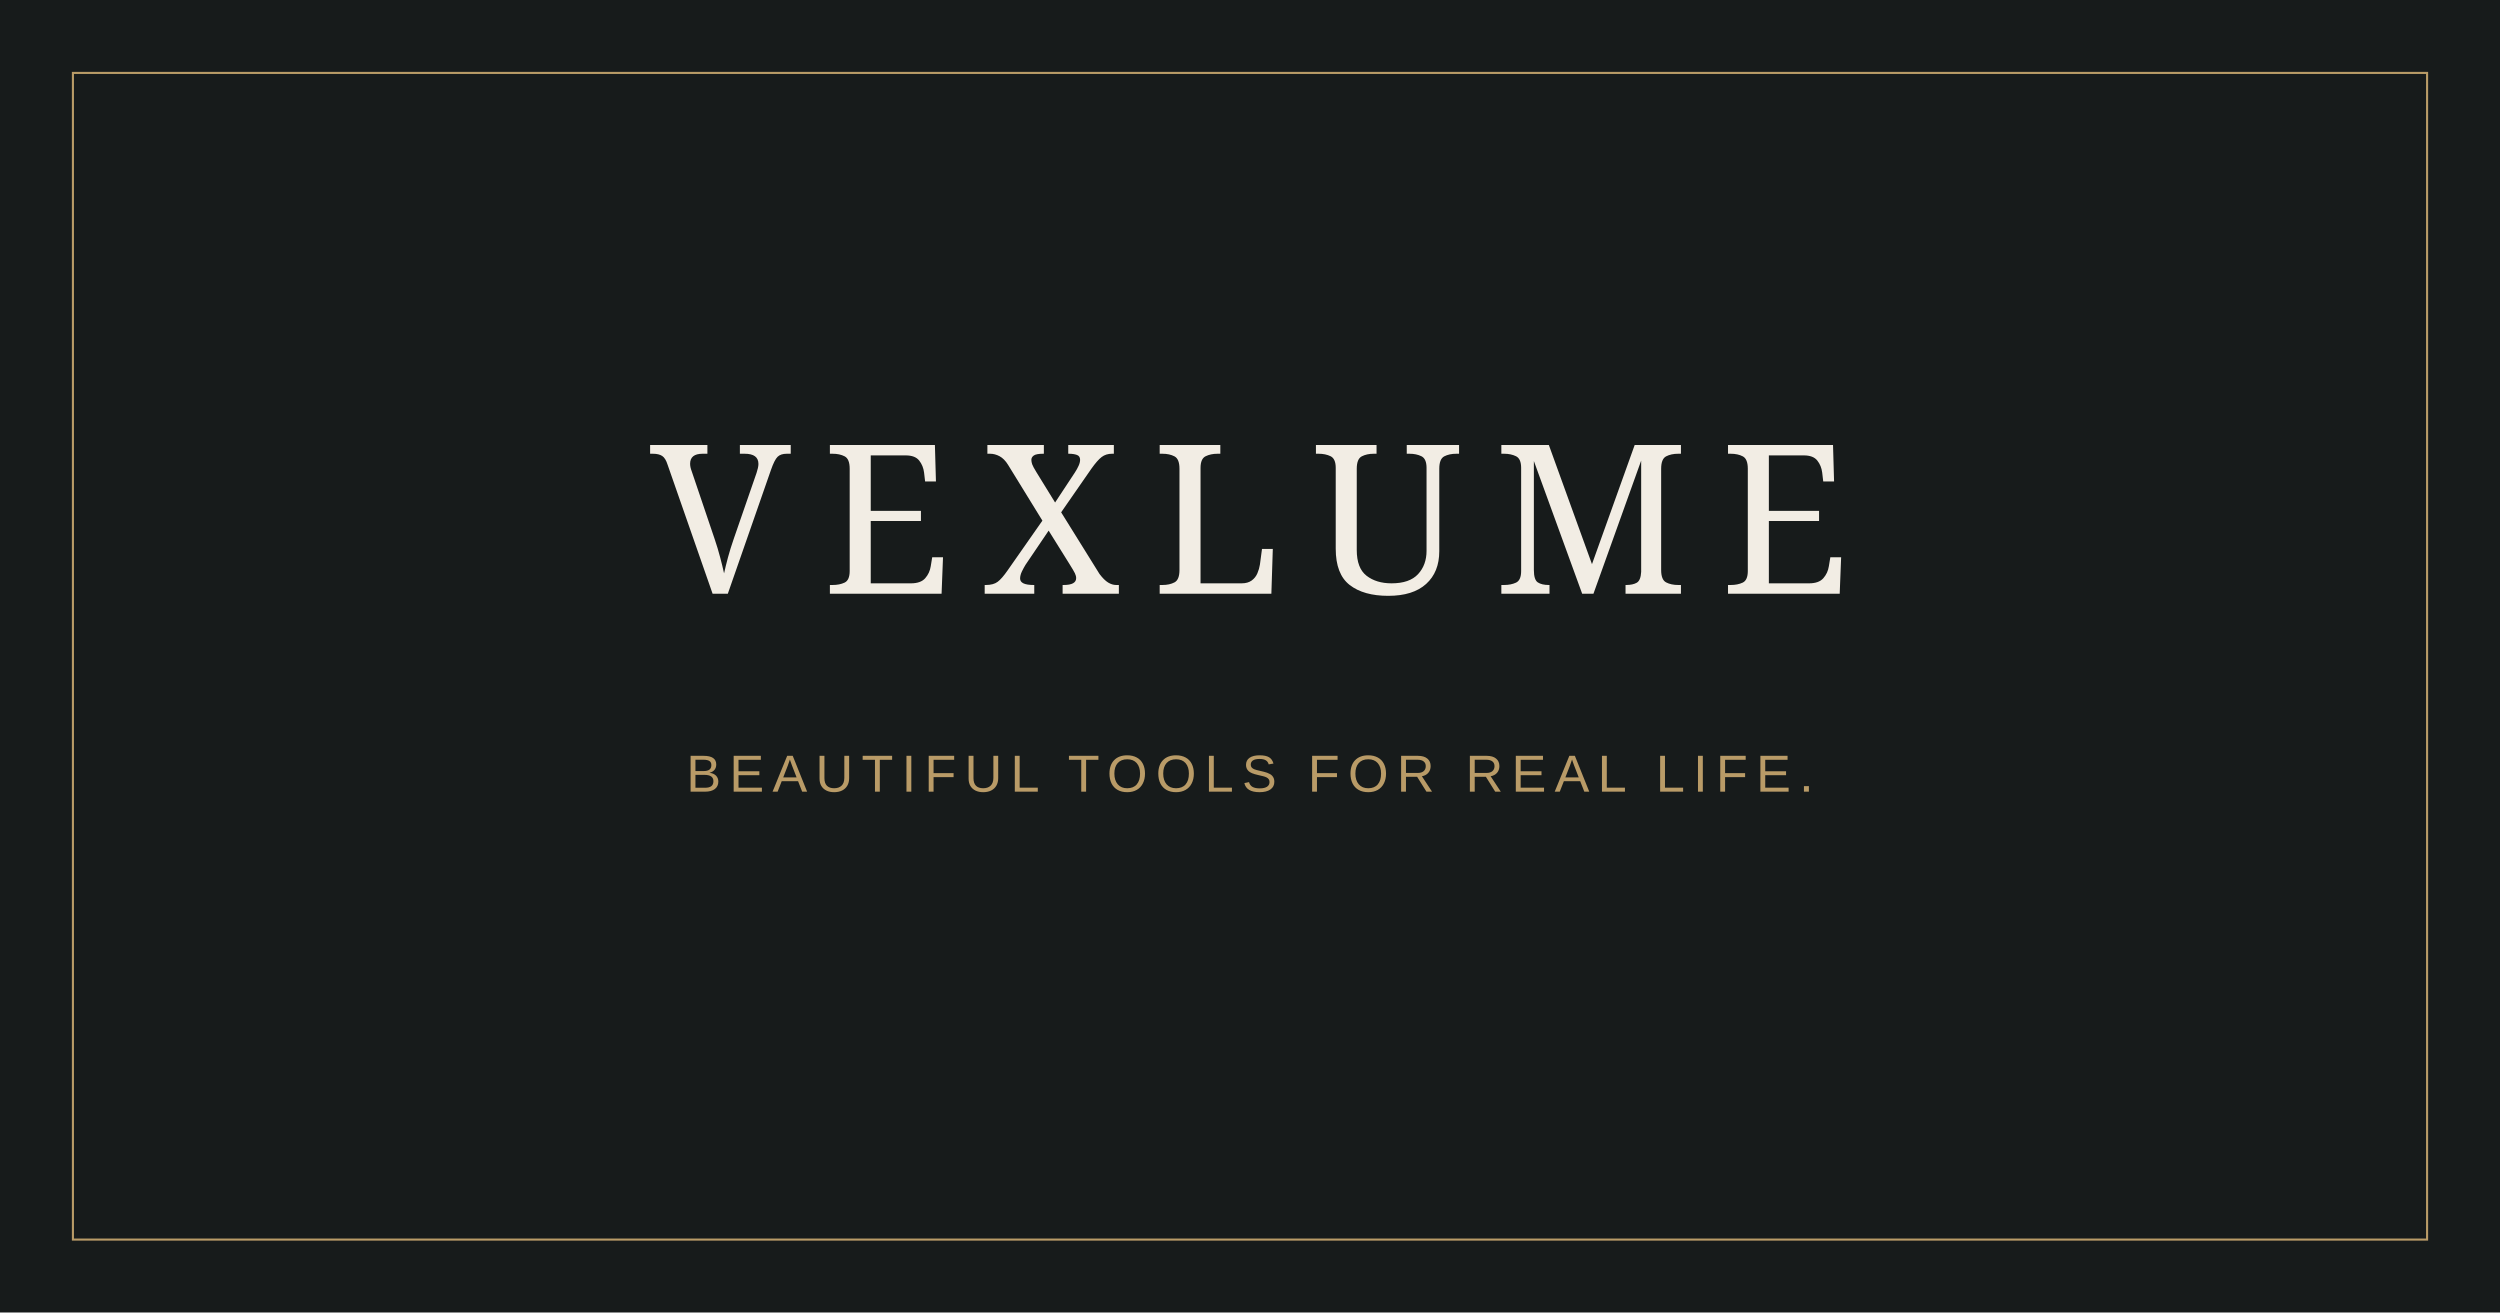
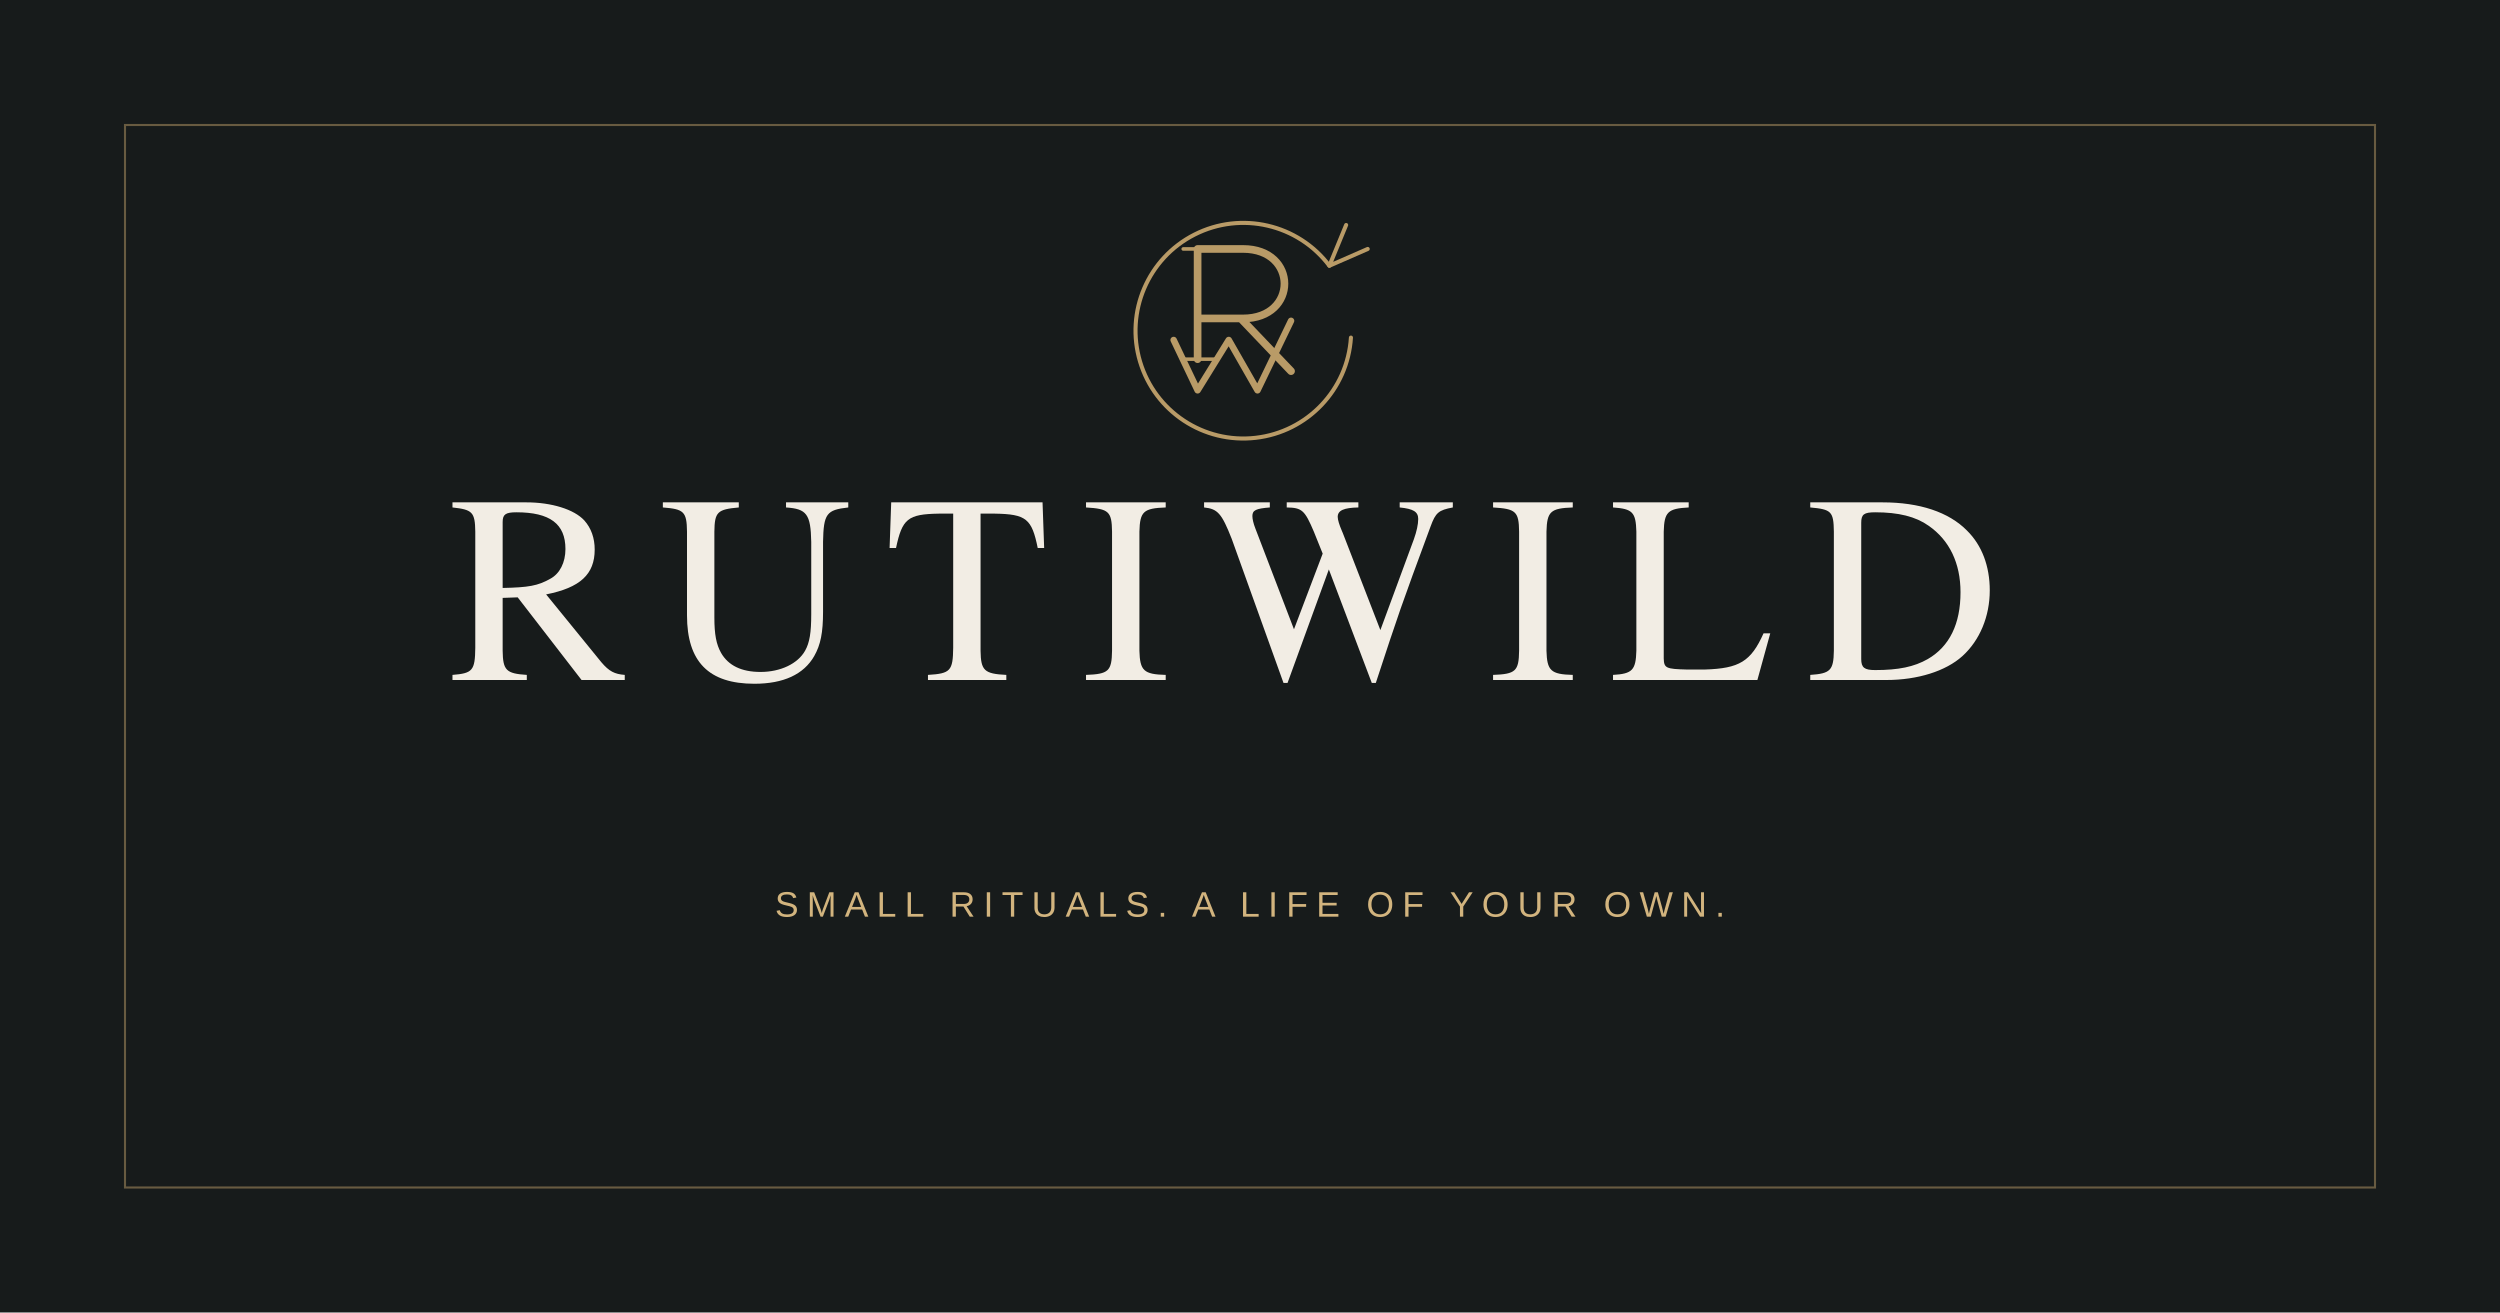
- <svg xmlns="http://www.w3.org/2000/svg" width="1200" height="630">
+ <svg xmlns="http://www.w3.org/2000/svg" viewBox="0 0 1200 630" color="#B99B67" fill="#B99B67" role="img" aria-label="RUTIWILD — routines for a life of your own">
  <rect width="1200" height="630" fill="#171B1B" />
-   <rect x="35" y="35" width="1130" height="560" stroke="#B99B67" fill="none" />
-   <text x="600" y="285" text-anchor="middle" fill="#F2EDE4" font-family="Georgia,serif" font-size="100" letter-spacing="15">VEXLUME</text>
-   <text x="600" y="380" text-anchor="middle" fill="#B99B67" font-family="Arial,sans-serif" font-size="25" letter-spacing="4">BEAUTIFUL TOOLS FOR REAL LIFE.</text>
+   <path d="M60 60h1080v510H60Z" fill="none" stroke="#B99B67" opacity=".5" />
+   <g transform="translate(530 85) scale(1.15)" color="#B99B67">
+     <g fill="none" stroke="currentColor" stroke-linecap="round" stroke-linejoin="round">
+       <path d="M94 37A45 45 0 1 0 103 67" stroke-width="1.7" />
+       <path d="M94 37l7-17m-7 17 16-7" stroke-width="1.7" />
+       <path d="M39 76V30h19c23 0 23 29 0 29H40m17 0 21 22" stroke-width="3.2" />
+       <path d="M29 68l10 21 13-21 12 21 14-29" stroke-width="2.7" />
+       <path d="M33 30h13m-13 46h13" stroke-width="1.5" />
+     </g>
+   </g>
+   <g transform="translate(215 220) scale(1.4)" fill="#F2EDE4">
+     <path d="M60.628 74.252C57.132 73.976 55.292 73.056 52.624 69.928L33.672 46.652C45.356 44.352 50.324 39.752 50.324 31.288C50.324 27.332 49.128 23.928 46.736 21.26C43.24 17.488 35.512 15.096 26.956 15.096H1.564V16.844C8.372 17.58 9.292 18.408 9.384 25.124V64.96C9.292 72.78 8.464 73.7 1.564 74.252V76.0H27.048V74.252C19.964 73.792 18.86 72.688 18.768 65.972V47.848L23.92 47.664L45.816 76.0H60.628ZM18.768 21.812C18.768 19.236 19.78 18.5 23.46 18.5C34.96 18.5 40.296 22.456 40.296 31.104C40.296 35.704 38.364 39.568 35.052 41.316C30.82 43.708 27.6 44.26 18.768 44.444Z" />
+     <path d="M137.264 15.096H115.92V16.844C123.004 17.304 124.384 19.144 124.568 28.62V53.46C124.568 59.716 124.016 63.212 122.452 65.972C119.968 70.388 114.08 73.24 107.18 73.24C100.648 73.24 96.14 71.032 93.656 66.708C92.0 63.764 91.356 60.36 91.356 54.564V25.124C91.448 18.408 92.368 17.488 99.728 16.844V15.096H73.692V16.844C80.96 17.396 81.88 18.316 81.972 25.124V53.828C81.972 69.744 89.424 77.288 105.064 77.288C115.092 77.288 121.992 74.068 125.58 67.812C127.788 63.948 128.616 59.716 128.616 52.632V28.62C128.8 18.96 129.812 17.672 137.264 16.844Z" />
+     <path d="M191.452 74.252C183.908 73.884 182.712 72.78 182.62 65.972V18.96H187.588C198.26 19.144 200.192 20.708 202.216 30.736H204.424L203.872 15.096H151.984L151.432 30.736H153.64C155.756 20.708 157.688 19.144 168.268 18.96H173.236V64.96C173.144 72.872 172.316 73.792 164.588 74.252V76.0H191.452Z" />
+     <path d="M218.776 76.0H246.1V74.252C238.556 74.068 237.268 72.78 237.084 65.972V25.124C237.268 18.224 238.464 17.12 246.1 16.844V15.096H218.776V16.844C226.596 17.304 227.608 18.224 227.7 25.124V65.972C227.608 72.964 226.504 73.976 218.776 74.252Z" />
+     <path d="M344.54 15.096H326.324V16.844C331.016 17.304 332.672 18.316 332.672 20.8C332.672 22.64 332.12 25.124 331.2 27.7L319.7 58.888L307.556 27.516C306.912 25.86 306.636 25.124 306.452 24.756C305.624 22.824 305.072 21.076 305.072 20.064C305.072 17.856 307.188 16.936 312.156 16.844V15.096H287.592V16.844C292.836 16.936 293.756 17.764 296.884 25.124L299.92 32.668L290.076 58.612L276.828 24.02C276.184 22.364 275.816 20.8 275.816 19.788C275.816 17.764 277.104 17.212 281.796 16.844V15.096H259.256V16.844C263.948 17.304 265.328 18.96 268.732 27.608L286.488 77.012H287.868L302.036 38.096L316.756 77.012H318.136C326.048 52.908 326.692 50.976 336.904 23.376C338.652 18.592 339.664 17.764 344.54 16.844Z" />
+     <path d="M358.34 76.0H385.664V74.252C378.12 74.068 376.832 72.78 376.648 65.972V25.124C376.832 18.224 378.028 17.12 385.664 16.844V15.096H358.34V16.844C366.16 17.304 367.172 18.224 367.264 25.124V65.972C367.172 72.964 366.068 73.976 358.34 74.252Z" />
+     <path d="M425.408 15.096H399.464V16.844C406.18 17.304 407.284 18.5 407.468 25.124V65.972C407.284 72.596 406.088 73.884 399.464 74.252V76.0H448.96L453.376 59.992H451.076C446.752 69.652 442.796 72.044 430.928 72.412H424.764C417.68 72.228 416.944 71.952 416.852 68.64V25.124C417.036 18.408 418.232 17.212 425.408 16.844Z" />
+     <path d="M467.084 76.0H493.212C503.884 76.0 513.544 72.964 519.248 67.812C525.228 62.384 528.632 54.196 528.632 45.272C528.632 36.992 525.964 29.816 520.812 24.756C514.556 18.408 504.528 15.096 491.924 15.096H467.084V16.844C474.352 17.488 475.088 18.224 475.18 25.124V65.972C475.088 72.688 473.984 73.792 467.084 74.252ZM484.564 22.088C484.564 19.236 485.484 18.5 489.348 18.5C497.352 18.5 503.24 19.972 507.656 23.1C514.832 28.068 518.604 35.98 518.604 45.916C518.604 56.772 514.832 64.5 507.38 68.824C502.688 71.492 497.352 72.596 489.348 72.596C485.668 72.596 484.564 71.768 484.564 68.824Z" />
+   </g>
+   <text x="600" y="440" text-anchor="middle" fill="#D2B47E" font-family="Arial,sans-serif" font-size="17" letter-spacing="4">SMALL RITUALS. A LIFE OF YOUR OWN.</text>
</svg>
